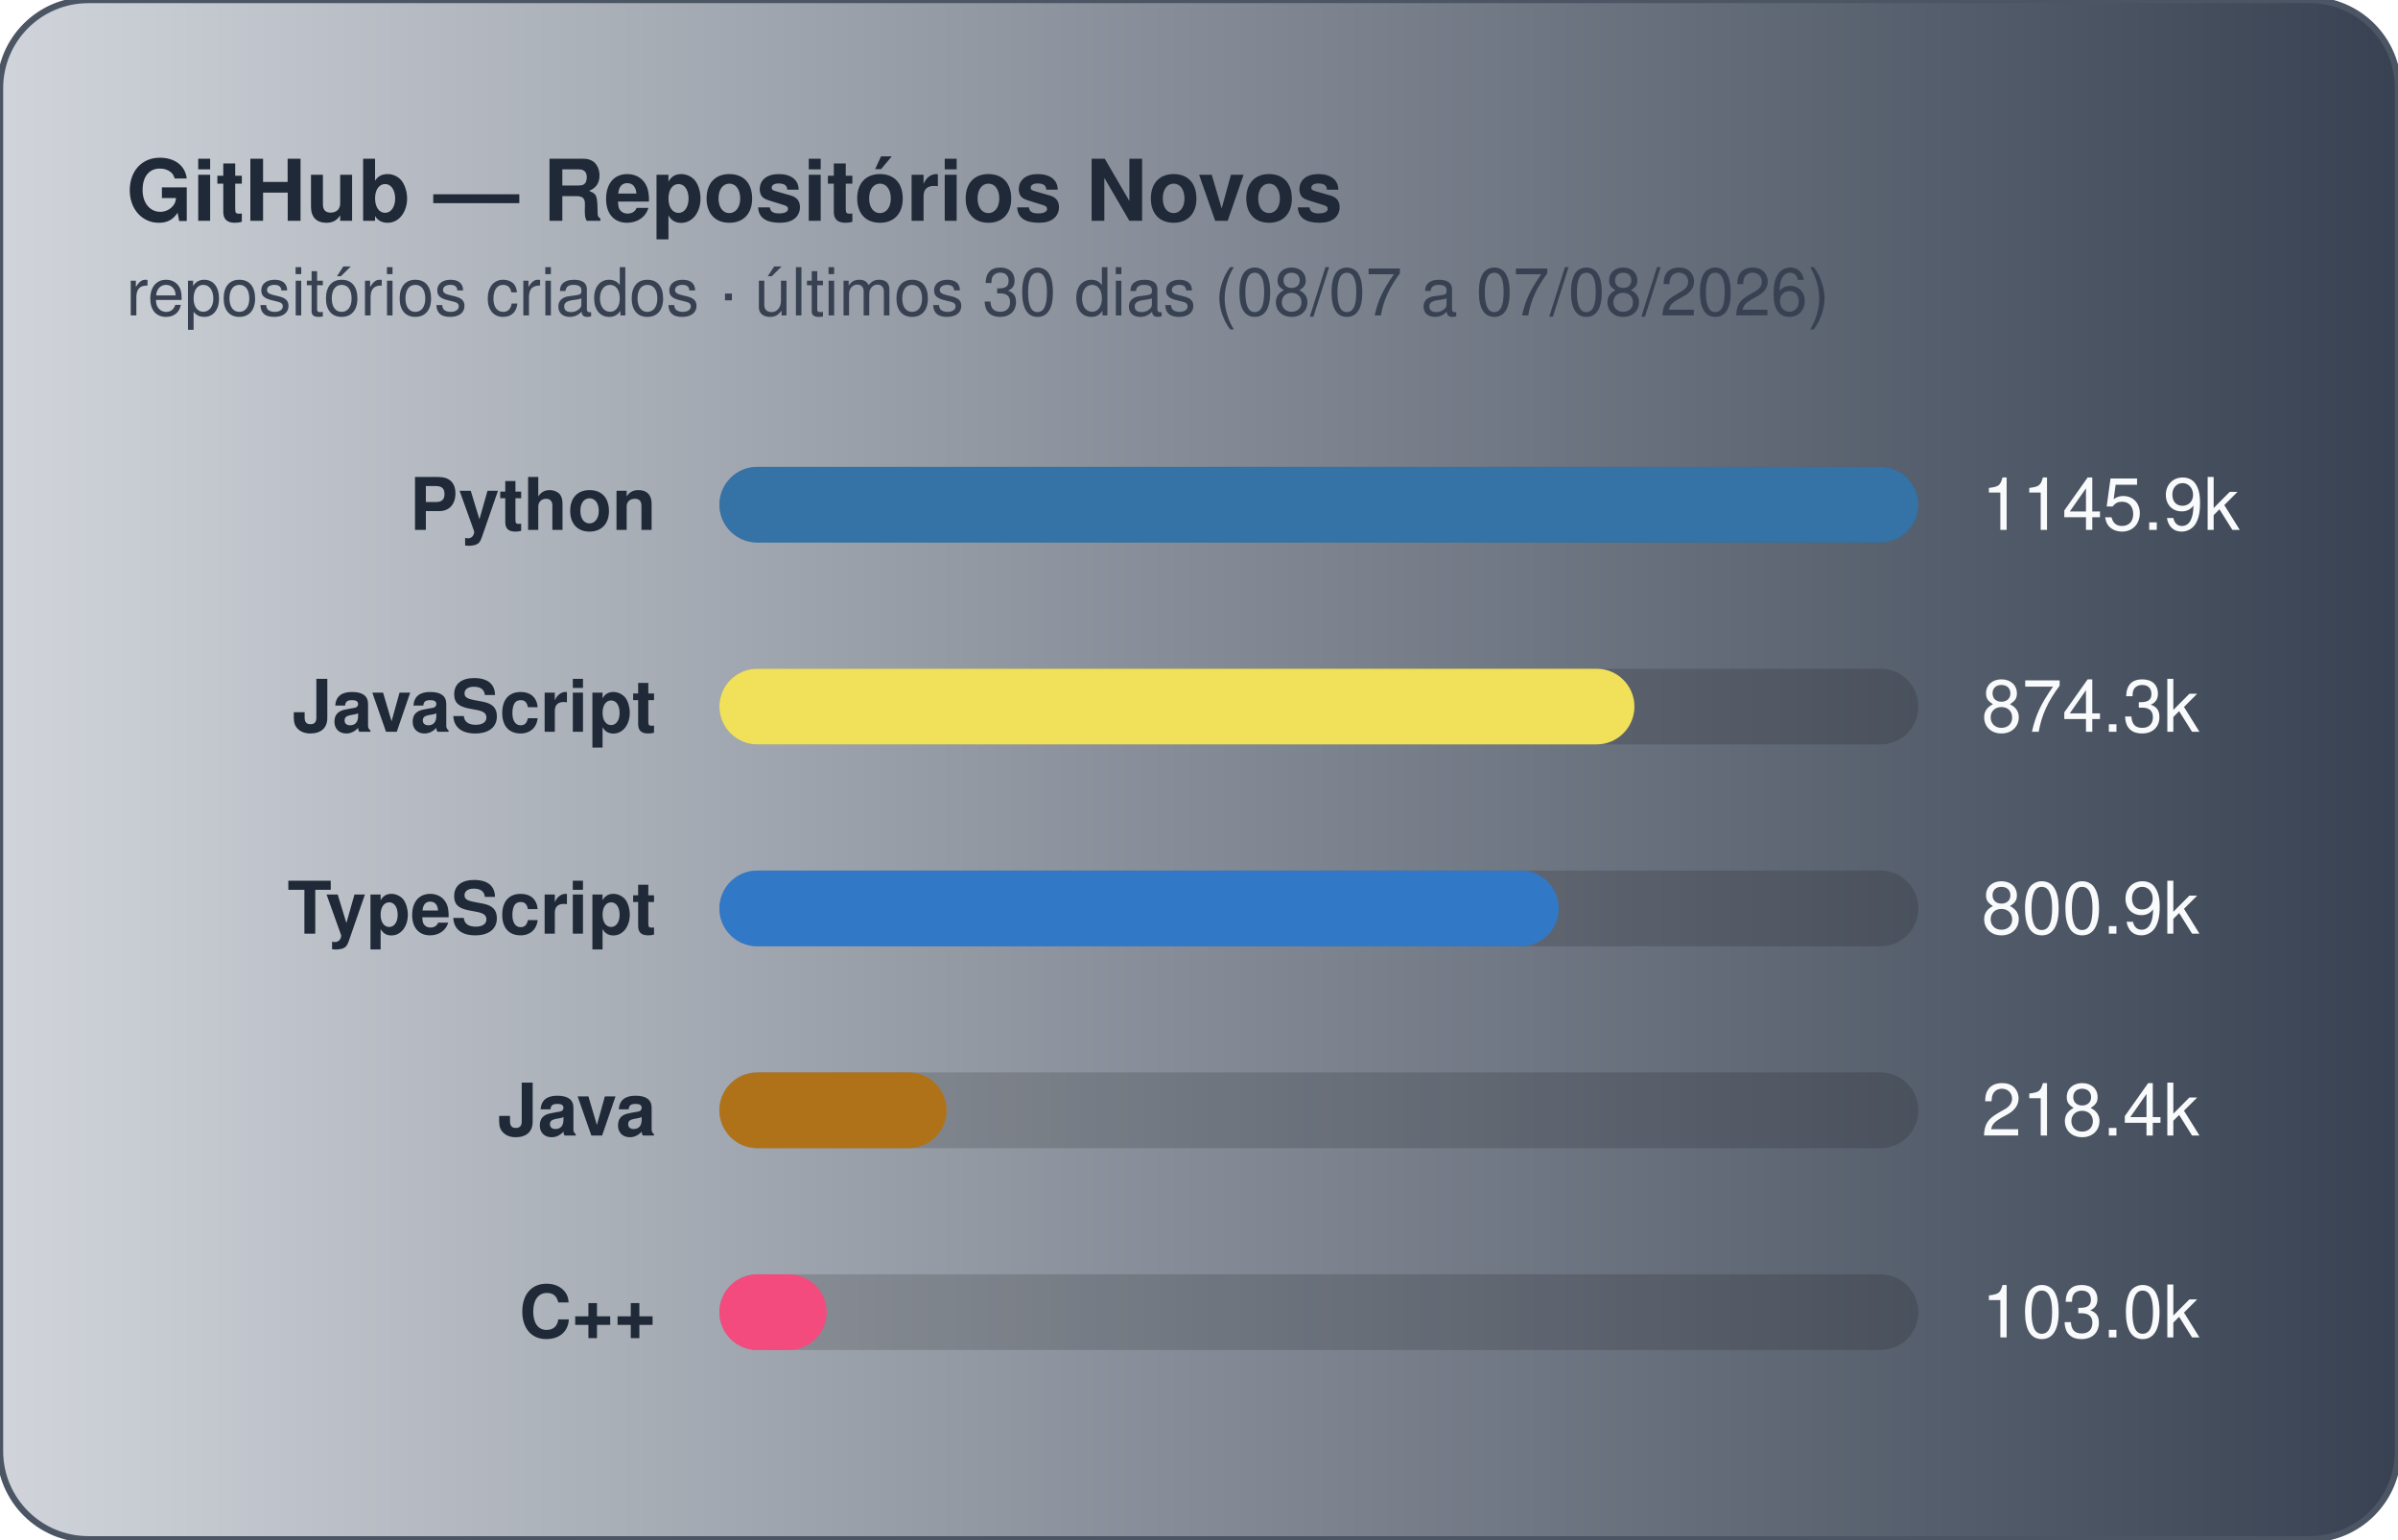
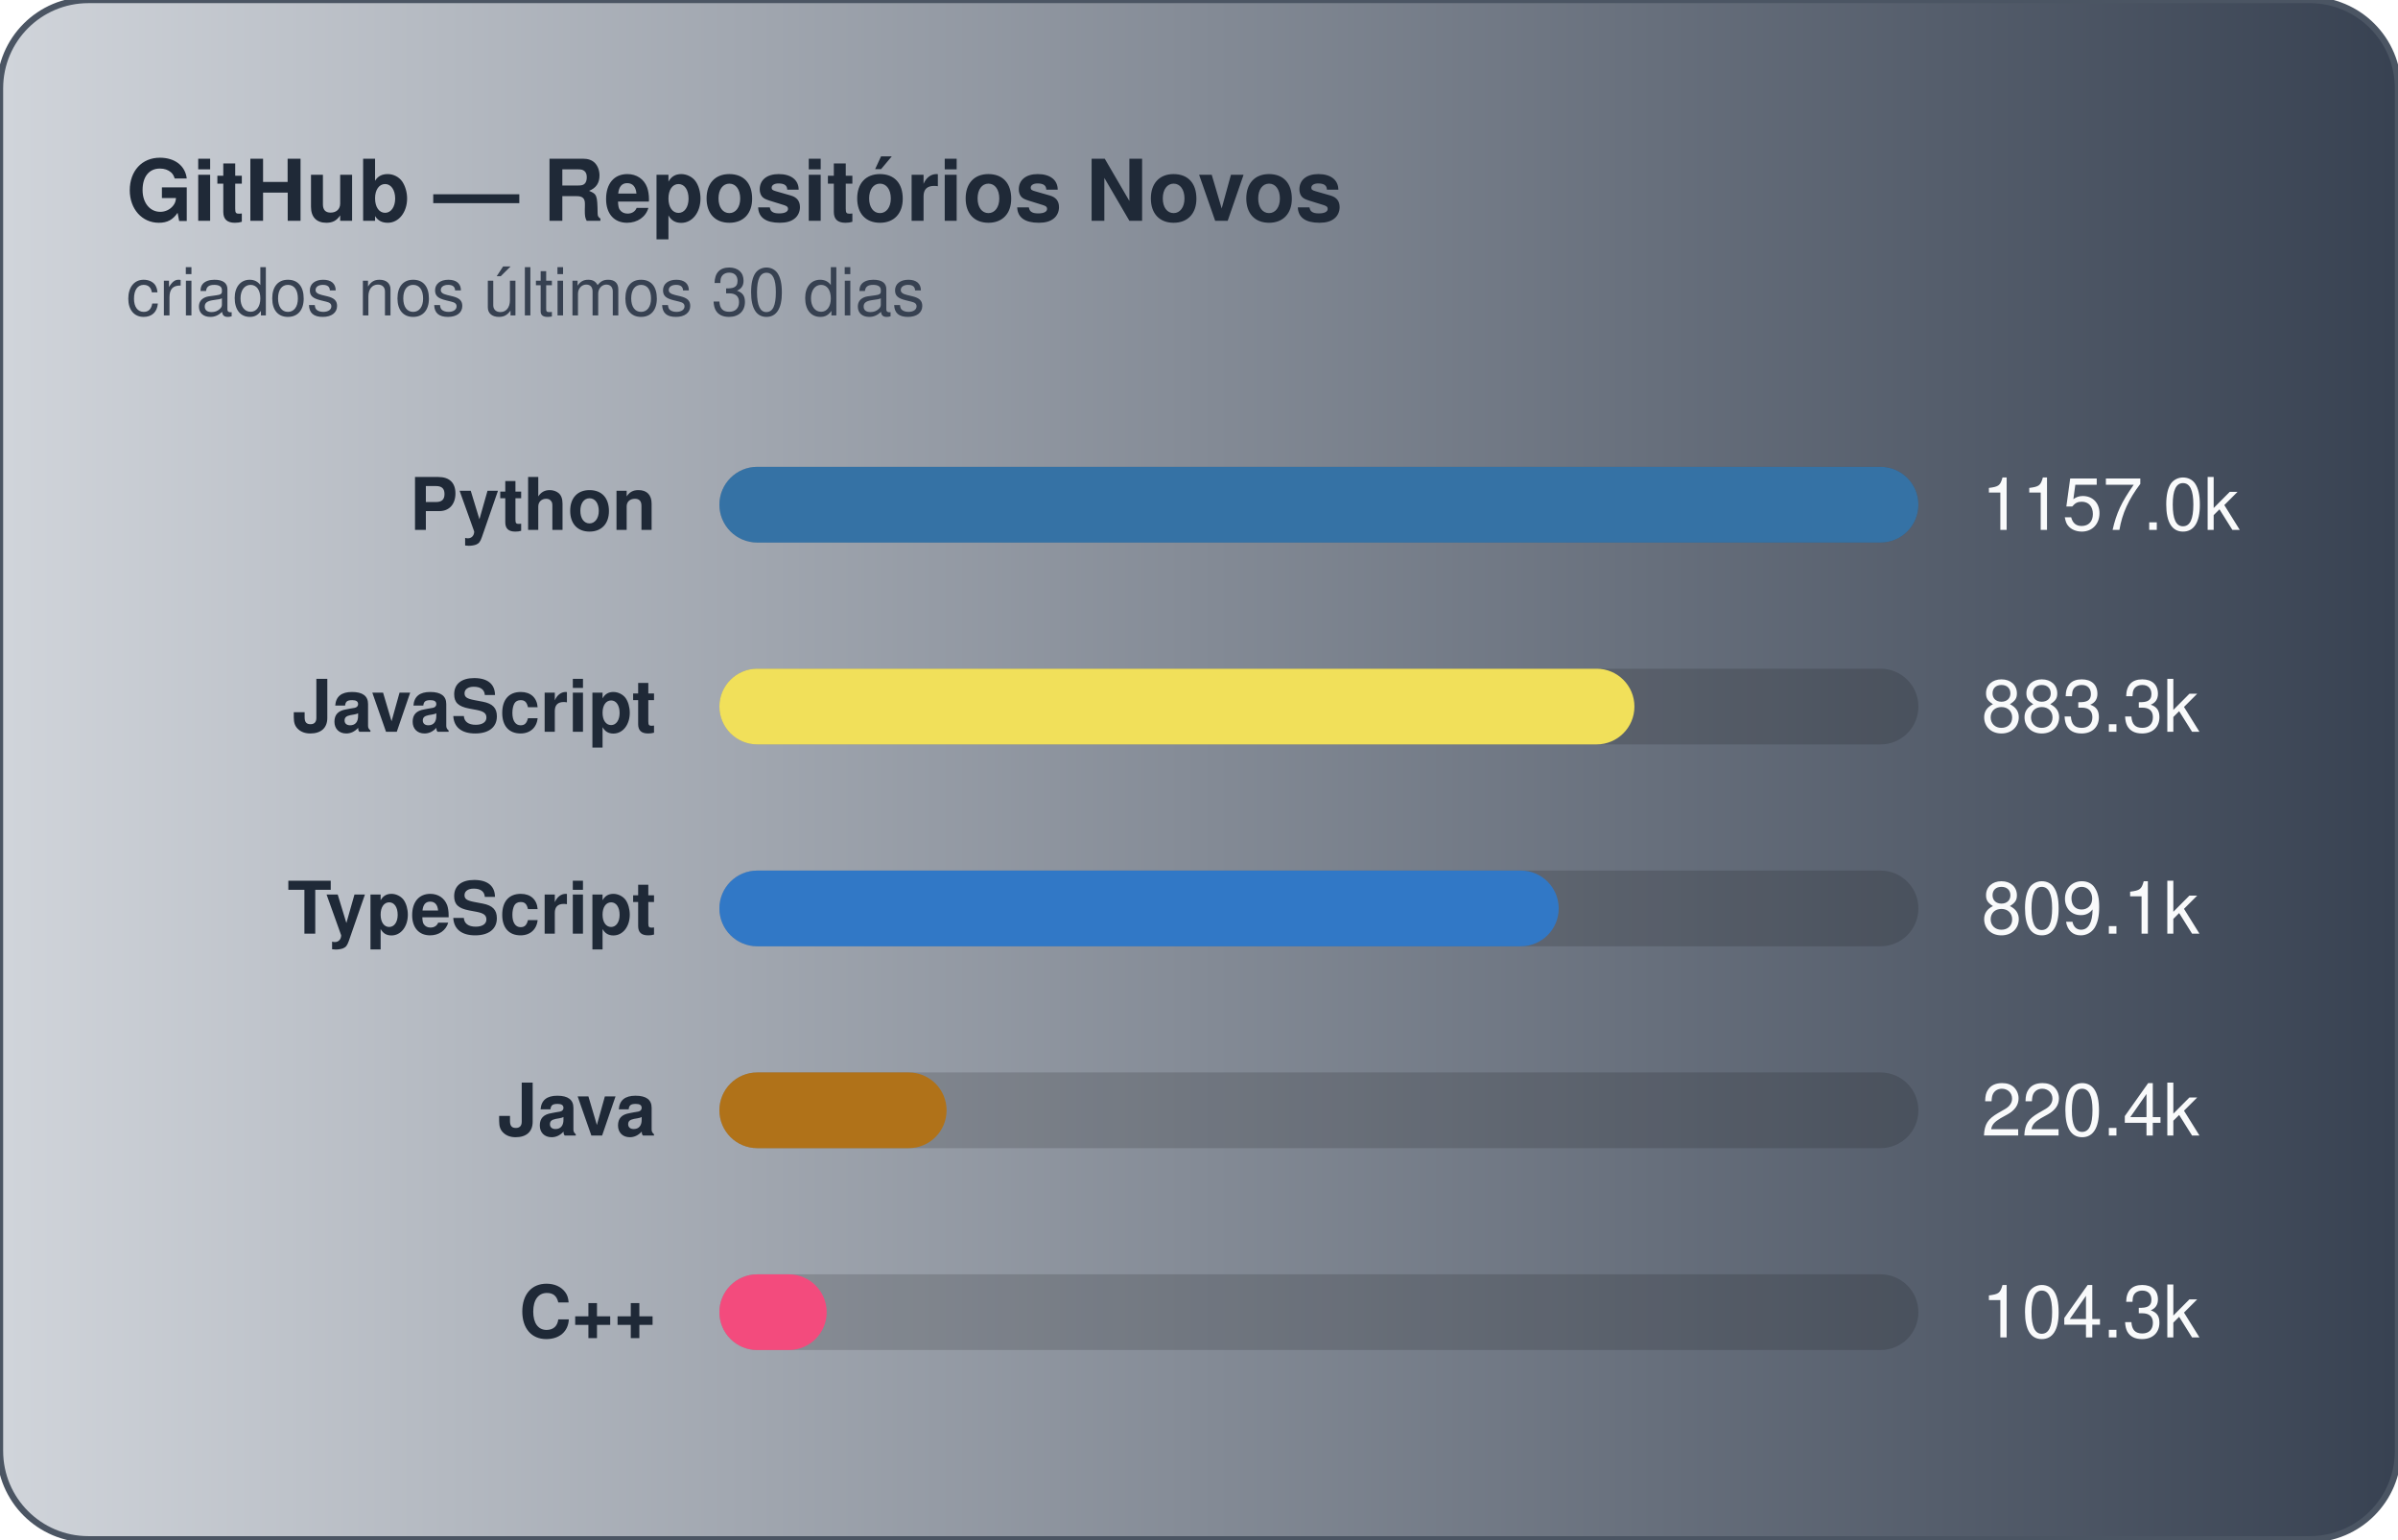
- <svg xmlns="http://www.w3.org/2000/svg" width="380" height="244" viewBox="0 0 380 244" role="img" aria-label="GitHub — Repositórios Novos (repositórios criados)">
+ <svg xmlns="http://www.w3.org/2000/svg" width="380" height="244" viewBox="0 0 380 244" role="img" aria-label="GitHub — Repositórios Novos (criados nos últimos 30 dias)">
  <defs>
    <linearGradient id="gradGithubNew" x1="0%" y1="0%" x2="100%" y2="0%">
      <stop offset="0%" stop-color="#D1D5DB" />
      <stop offset="100%" stop-color="#374151" />
    </linearGradient>
  </defs>
  <style>
    text { font-family: -apple-system, BlinkMacSystemFont, "Segoe UI", Helvetica, Arial, sans-serif; font-size: 11.5px; }
    .card { fill: url(#gradGithubNew); stroke: #4b5563; stroke-width: 1; }
    .title { fill: #1f2937; font-weight: 700; font-size: 13.5px; }
    .subtitle { fill: #374151; font-size: 10.5px; }
    .lbl { fill: #1f2937; font-weight: 600; }
    .val { fill: #f9fafb; }
    .track { fill: rgba(0,0,0,0.15); }
  </style>
  <rect x="0" y="0" width="380" height="244" rx="14" class="card" />
  <text x="20" y="35" class="title">GitHub — Repositórios Novos</text>
-   <text x="20" y="50" class="subtitle">repositórios criados · últimos 30 dias (08/07 a 07/08/2026)</text>
+   <text x="20" y="50" class="subtitle">criados nos últimos 30 dias</text>
  <text x="104" y="84.0" text-anchor="end" class="lbl">Python</text>
  <rect x="114" y="74.0" width="190" height="12" rx="6" class="track" />
  <rect x="114" y="74.0" width="190" height="12" rx="6" fill="#3572A5" />
-   <text x="314" y="84.0" class="val">1145.9k</text>
+   <text x="314" y="84.0" class="val">1157.0k</text>
  <text x="104" y="116.0" text-anchor="end" class="lbl">JavaScript</text>
  <rect x="114" y="106.0" width="190" height="12" rx="6" class="track" />
  <rect x="114" y="106.0" width="145" height="12" rx="6" fill="#f1e05a" />
-   <text x="314" y="116.0" class="val">874.3k</text>
+   <text x="314" y="116.0" class="val">883.3k</text>
  <text x="104" y="148.0" text-anchor="end" class="lbl">TypeScript</text>
  <rect x="114" y="138.0" width="190" height="12" rx="6" class="track" />
  <rect x="114" y="138.0" width="133" height="12" rx="6" fill="#3178c6" />
-   <text x="314" y="148.0" class="val">800.9k</text>
+   <text x="314" y="148.0" class="val">809.1k</text>
  <text x="104" y="180.0" text-anchor="end" class="lbl">Java</text>
  <rect x="114" y="170.0" width="190" height="12" rx="6" class="track" />
  <rect x="114" y="170.0" width="36" height="12" rx="6" fill="#b07219" />
-   <text x="314" y="180.0" class="val">218.4k</text>
+   <text x="314" y="180.0" class="val">220.4k</text>
  <text x="104" y="212.0" text-anchor="end" class="lbl">C++</text>
  <rect x="114" y="202.0" width="190" height="12" rx="6" class="track" />
  <rect x="114" y="202.0" width="17" height="12" rx="6" fill="#f34b7d" />
-   <text x="314" y="212.0" class="val">103.0k</text>
+   <text x="314" y="212.0" class="val">104.3k</text>
</svg>
